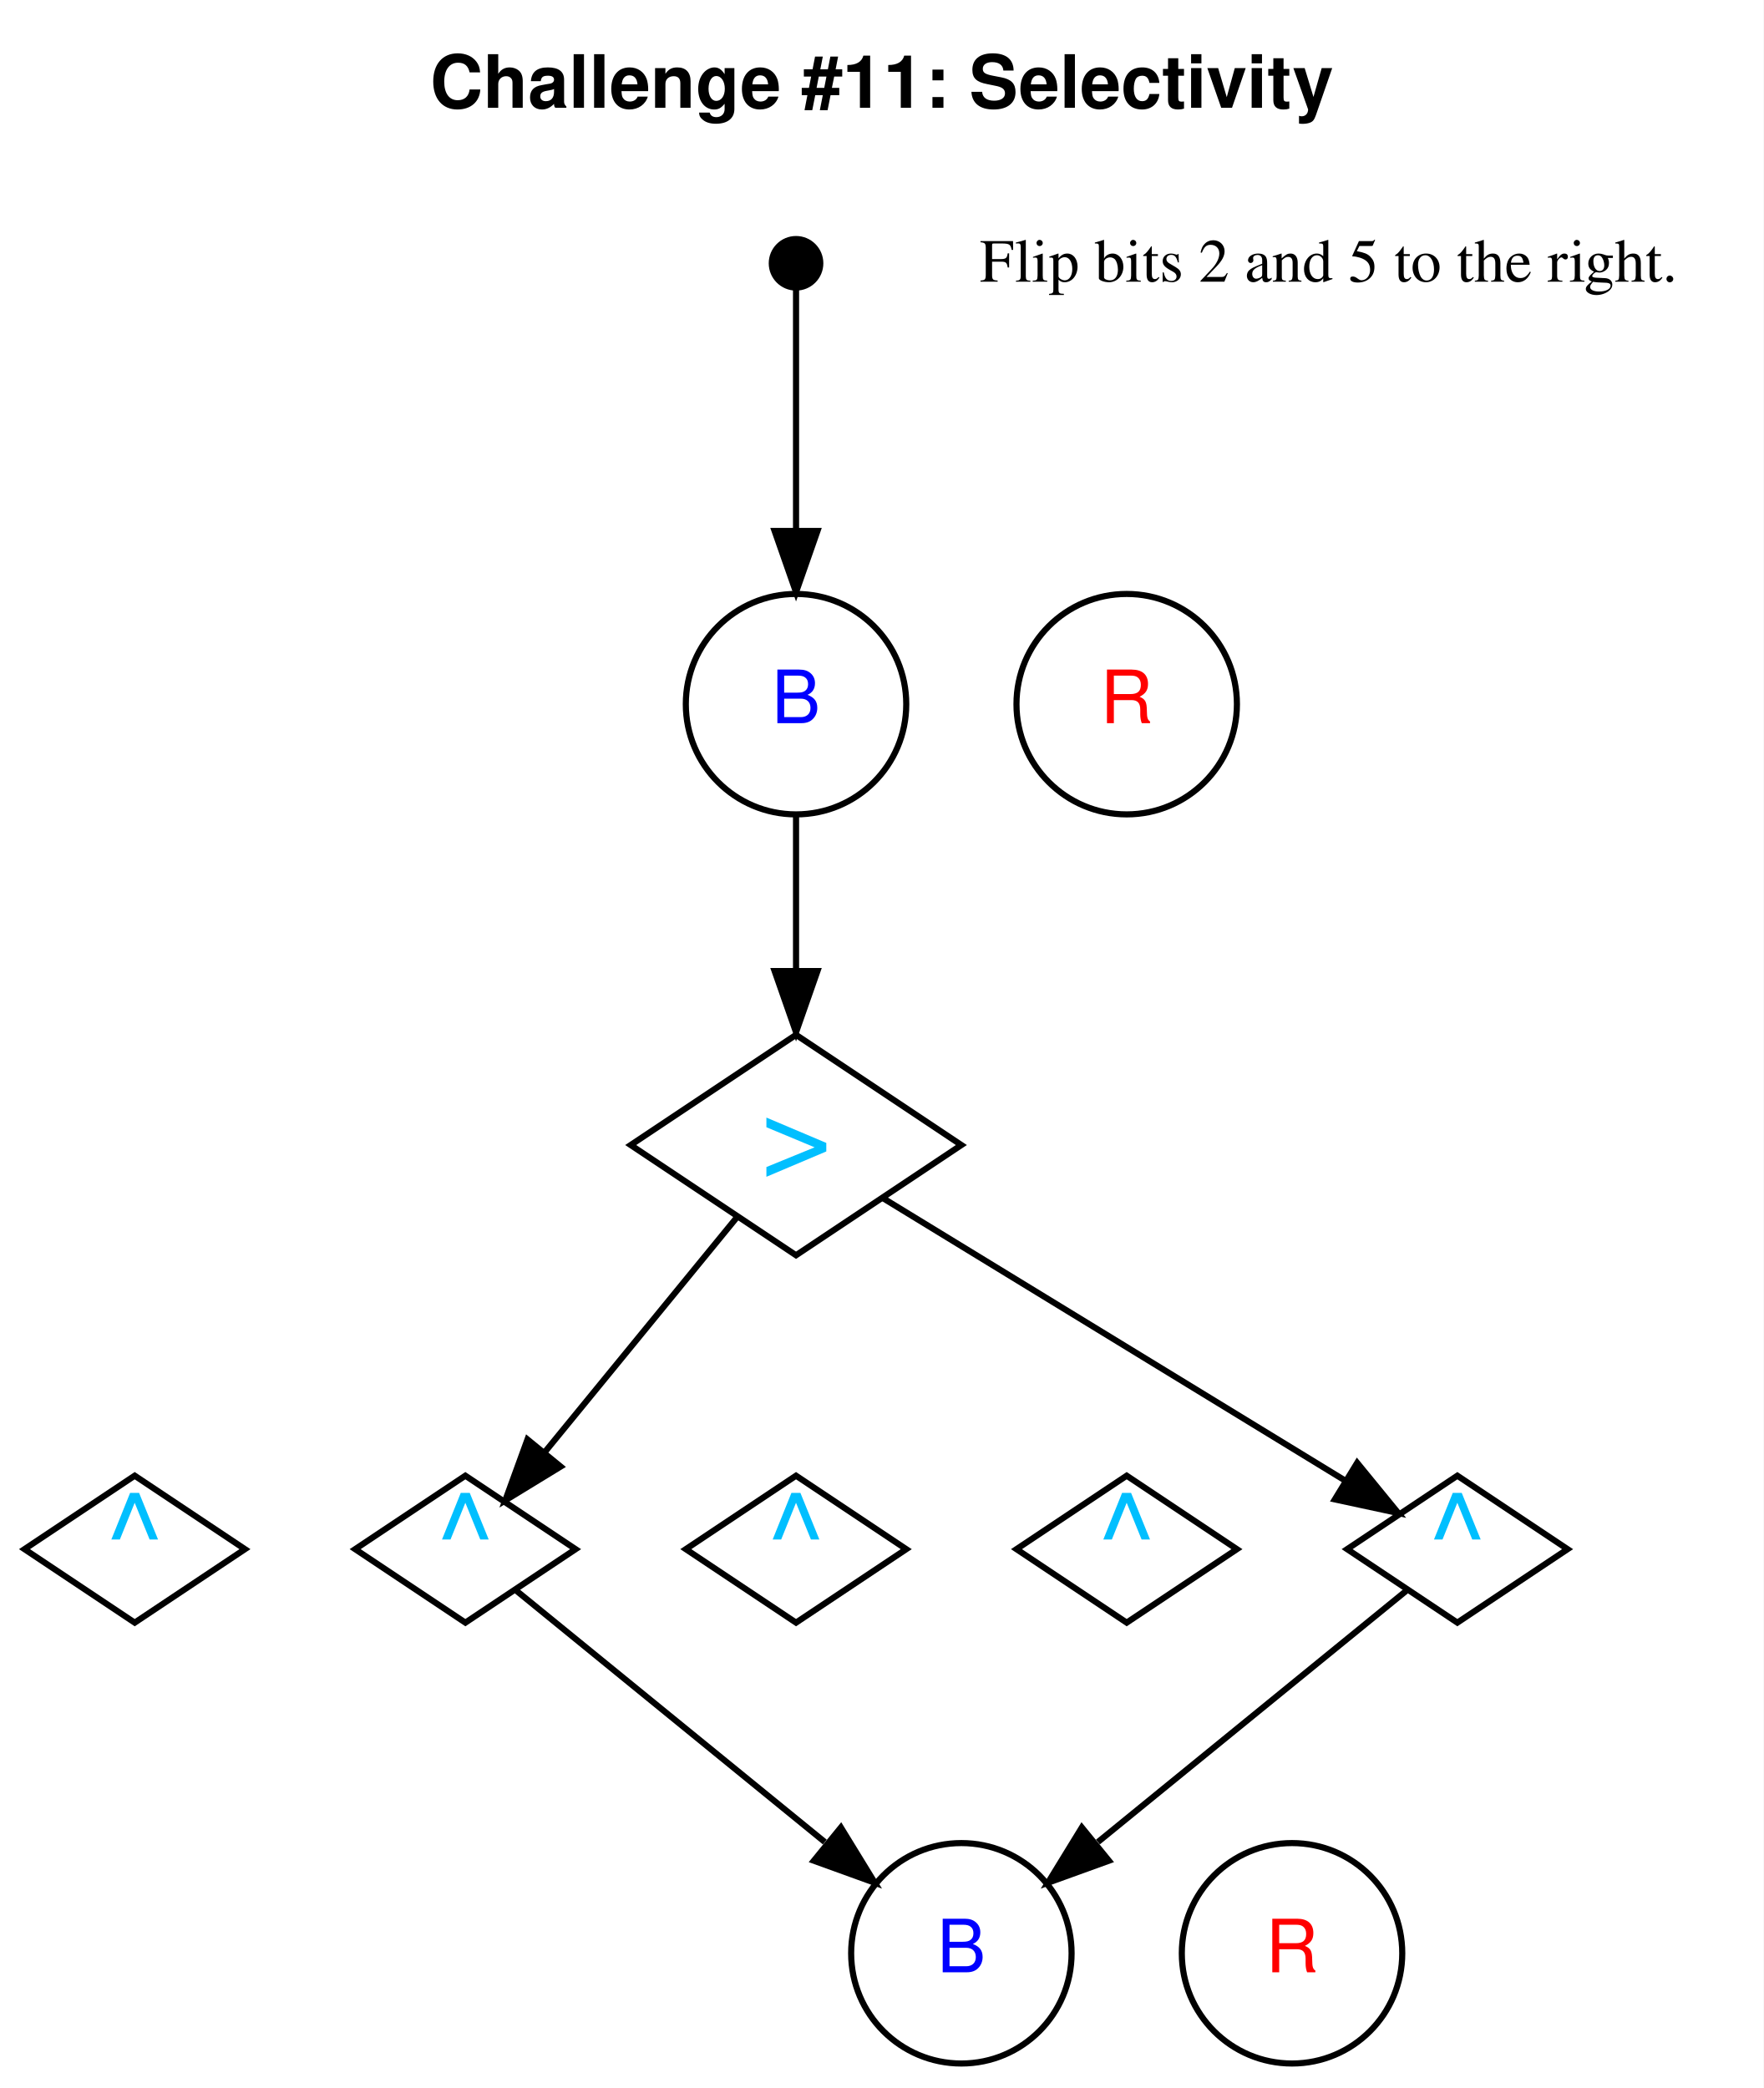
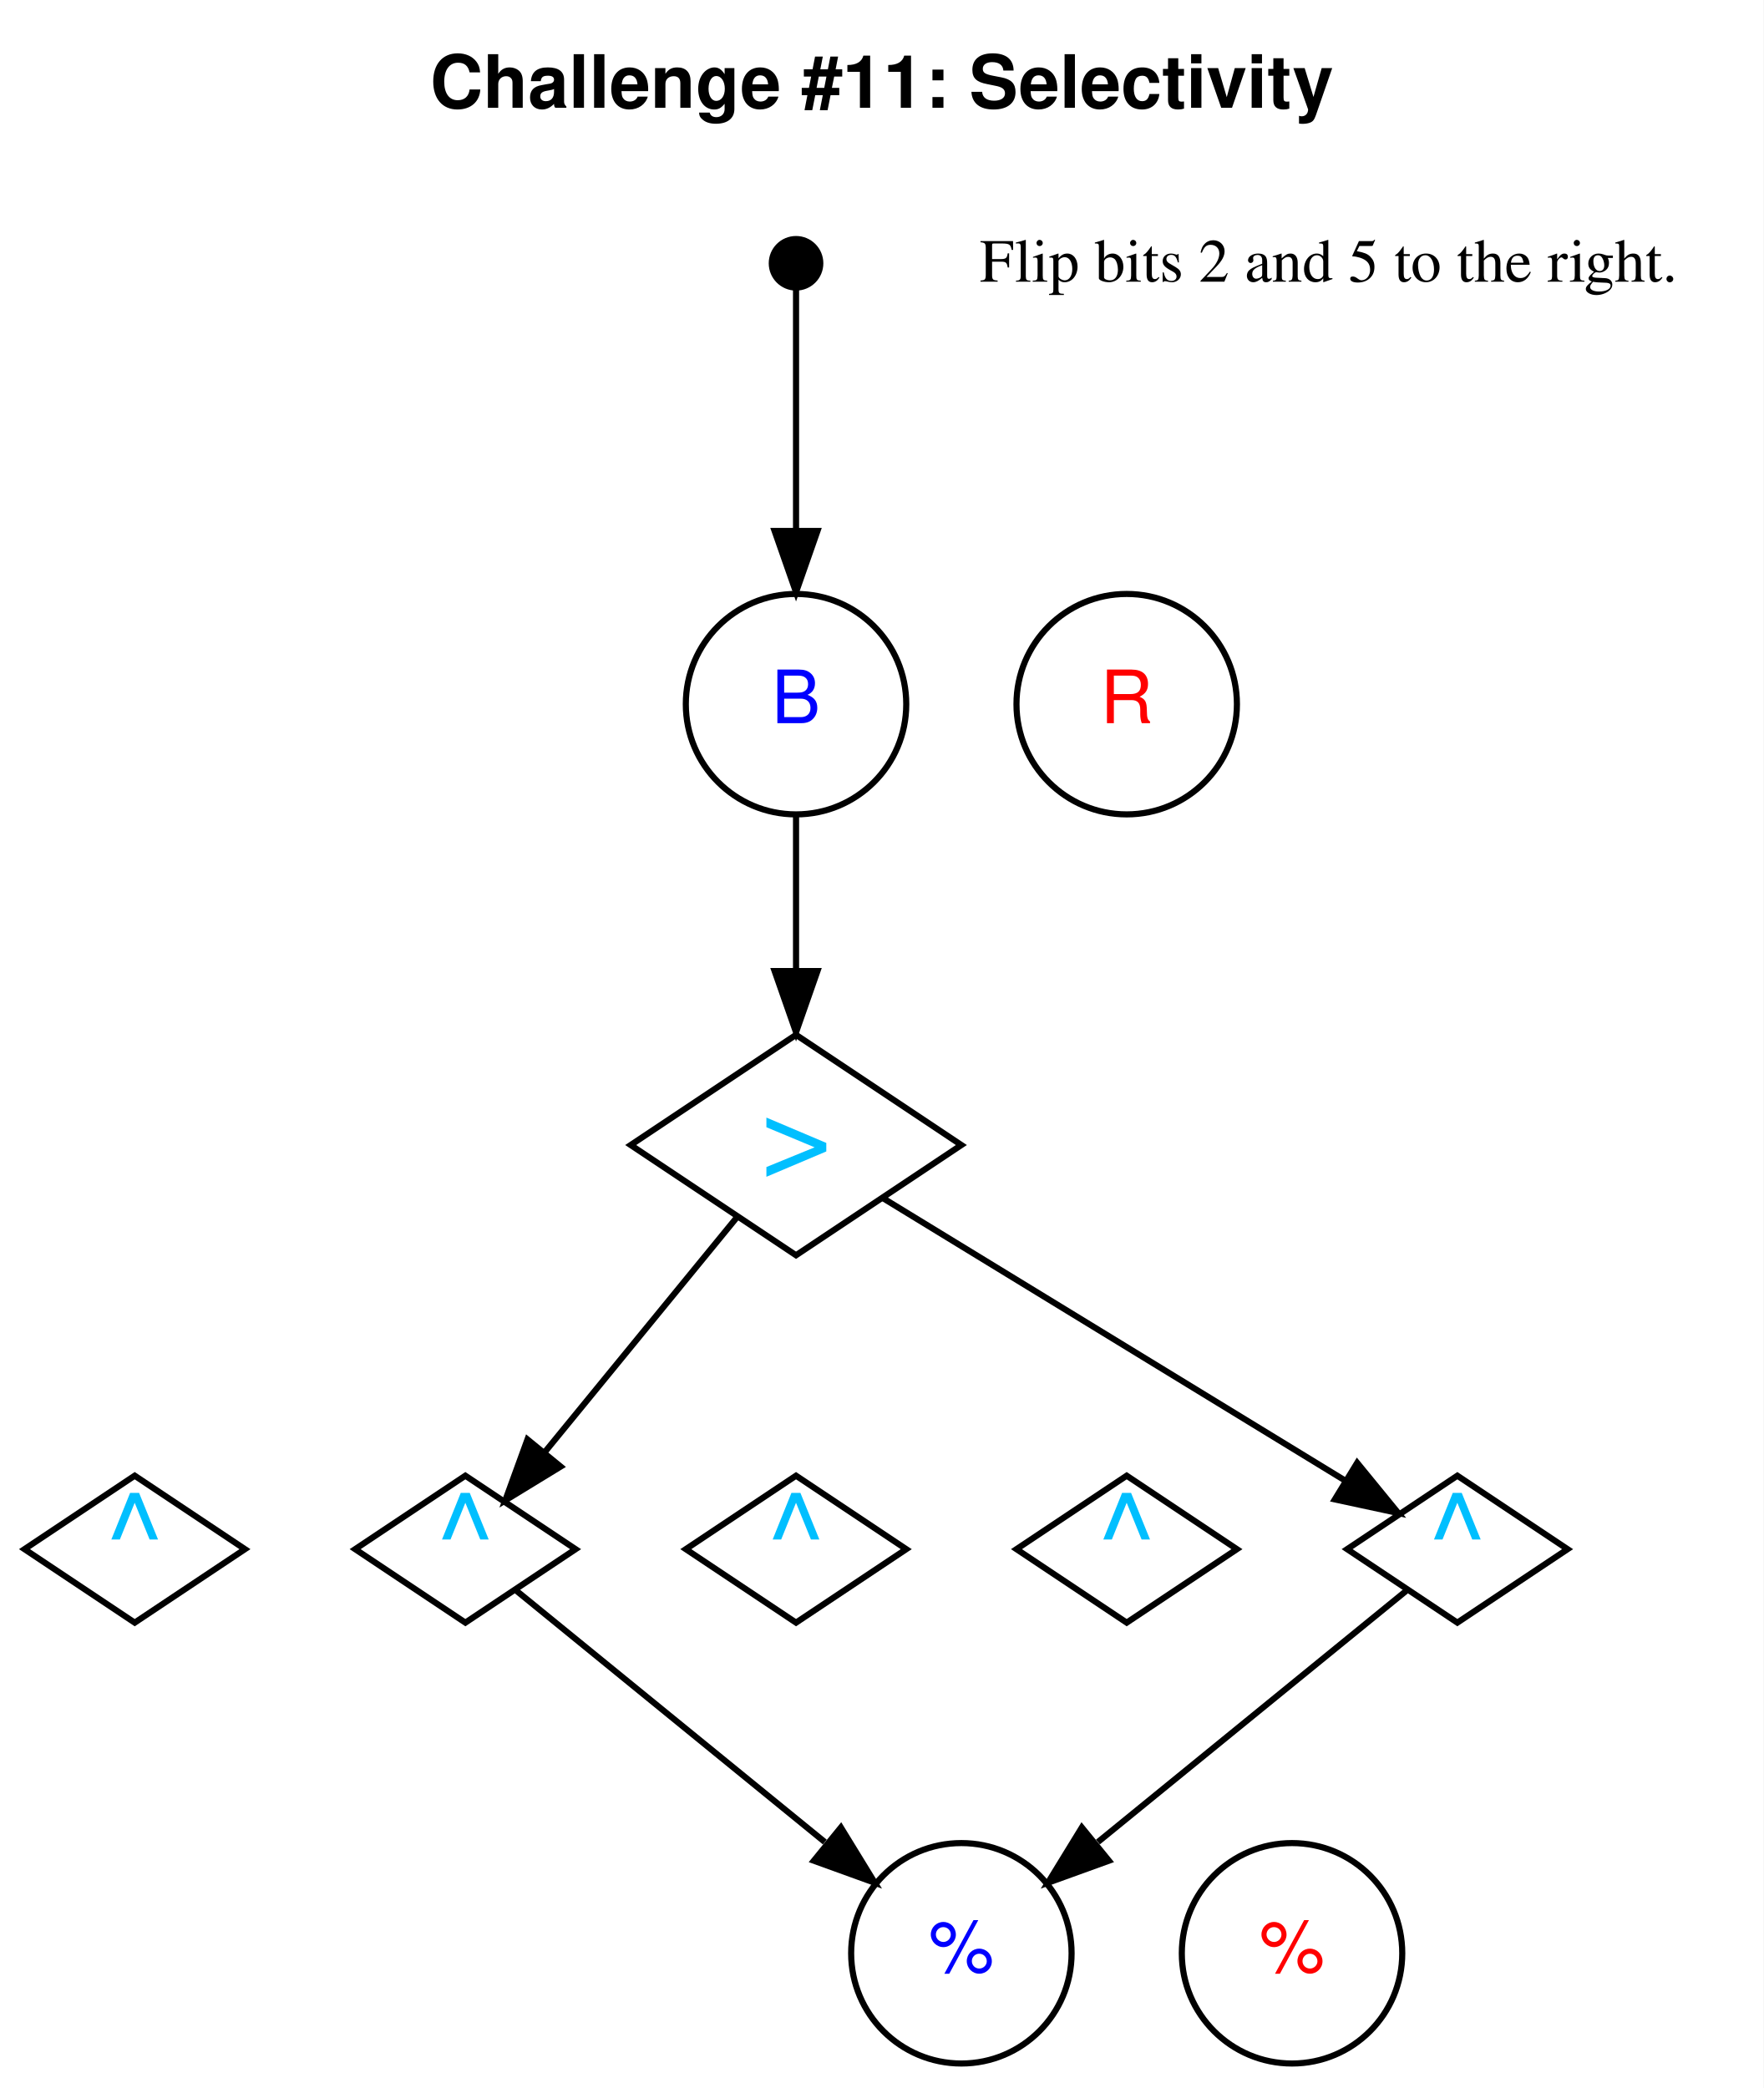
<svg xmlns="http://www.w3.org/2000/svg" width="288pt" height="341pt" viewBox="0.00 0.00 288.00 341.00">
  <g id="graph0" class="graph" transform="scale(1 1) rotate(0) translate(4 337)">
    <polygon fill="#ffffff" stroke="transparent" points="-4,4 -4,-337 284,-337 284,4 -4,4" />
    <text text-anchor="middle" x="140" y="-319.4" font-family="Helvetica,sans-Serif" font-weight="bold" font-size="12.00" fill="#000000">Challenge #11: Selectivity</text>
    <g id="node1" class="node">
      <ellipse fill="#000000" stroke="#000000" cx="126" cy="-294" rx="3.96" ry="3.96" />
    </g>
    <g id="node2" class="node">
      <ellipse fill="none" stroke="#000000" cx="126" cy="-222" rx="18" ry="18" />
      <text text-anchor="middle" x="126" y="-218.9" font-family="Helvetica,sans-Serif" font-size="12.00" fill="#0000ff">B</text>
    </g>
    <g id="edge1" class="edge">
      <path fill="none" stroke="#000000" d="M126,-289.712C126,-282.062 126,-265.472 126,-250.629" />
      <polygon fill="#000000" stroke="#000000" points="129.5,-250.282 126,-240.282 122.5,-250.282 129.5,-250.282" />
    </g>
    <g id="node7" class="node">
      <polygon fill="none" stroke="#000000" points="126,-168 99,-150 126,-132 153,-150 126,-168" />
      <text text-anchor="middle" x="126" y="-145" font-family="Helvetica,sans-Serif" font-size="20.00" fill="#00bfff">&gt;</text>
    </g>
    <g id="edge2" class="edge">
      <path fill="none" stroke="#000000" d="M126,-203.831C126,-196.131 126,-186.974 126,-178.417" />
      <polygon fill="#000000" stroke="#000000" points="129.5,-178.413 126,-168.413 122.5,-178.413 129.5,-178.413" />
    </g>
    <g id="node3" class="node">
      <ellipse fill="none" stroke="#000000" cx="153" cy="-18" rx="18" ry="18" />
-       <text text-anchor="middle" x="153" y="-14.9" font-family="Helvetica,sans-Serif" font-size="12.00" fill="#0000ff">B</text>
+       <text text-anchor="middle" x="153" y="-14.9" font-family="Helvetica,sans-Serif" font-size="12.00" fill="#0000ff">%</text>
    </g>
    <g id="node5" class="node">
      <ellipse fill="none" stroke="#000000" cx="207" cy="-18" rx="18" ry="18" />
-       <text text-anchor="middle" x="207" y="-14.9" font-family="Helvetica,sans-Serif" font-size="12.00" fill="#ff0000">R</text>
+       <text text-anchor="middle" x="207" y="-14.9" font-family="Helvetica,sans-Serif" font-size="12.00" fill="#ff0000">%</text>
    </g>
    <g id="node4" class="node">
      <ellipse fill="none" stroke="#000000" cx="180" cy="-222" rx="18" ry="18" />
      <text text-anchor="middle" x="180" y="-218.9" font-family="Helvetica,sans-Serif" font-size="12.00" fill="#ff0000">R</text>
    </g>
    <g id="node6" class="node">
      <text text-anchor="start" x="156" y="-291" font-family="Times" font-size="10.00" fill="#000000">Flip bits 2 and 5 to the right.</text>
    </g>
    <g id="node8" class="node">
      <polygon fill="none" stroke="#000000" points="18,-96 0,-84 18,-72 36,-84 18,-96" />
      <text text-anchor="middle" x="18" y="-79" font-family="Helvetica,sans-Serif" font-size="20.00" fill="#00bfff">^</text>
    </g>
    <g id="node9" class="node">
      <polygon fill="none" stroke="#000000" points="72,-96 54,-84 72,-72 90,-84 72,-96" />
      <text text-anchor="middle" x="72" y="-79" font-family="Helvetica,sans-Serif" font-size="20.00" fill="#00bfff">^</text>
    </g>
    <g id="edge4" class="edge">
      <path fill="none" stroke="#000000" d="M116.346,-138.201C107.558,-127.46 94.518,-111.522 84.851,-99.707" />
      <polygon fill="#000000" stroke="#000000" points="87.558,-97.489 78.517,-91.965 82.141,-101.921 87.558,-97.489" />
    </g>
    <g id="node10" class="node">
      <polygon fill="none" stroke="#000000" points="126,-96 108,-84 126,-72 144,-84 126,-96" />
      <text text-anchor="middle" x="126" y="-79" font-family="Helvetica,sans-Serif" font-size="20.00" fill="#00bfff">^</text>
    </g>
    <g id="node11" class="node">
      <polygon fill="none" stroke="#000000" points="180,-96 162,-84 180,-72 198,-84 180,-96" />
      <text text-anchor="middle" x="180" y="-79" font-family="Helvetica,sans-Serif" font-size="20.00" fill="#00bfff">^</text>
    </g>
    <g id="node12" class="node">
      <polygon fill="none" stroke="#000000" points="234,-96 216,-84 234,-72 252,-84 234,-96" />
      <text text-anchor="middle" x="234" y="-79" font-family="Helvetica,sans-Serif" font-size="20.00" fill="#00bfff">^</text>
    </g>
    <g id="edge7" class="edge">
      <path fill="none" stroke="#000000" d="M140.119,-141.372C159.457,-129.554 194.21,-108.316 215.576,-95.259" />
      <polygon fill="#000000" stroke="#000000" points="217.64,-98.1 224.347,-89.899 213.989,-92.127 217.64,-98.1" />
    </g>
    <g id="edge8" class="edge">
      <path fill="none" stroke="#000000" d="M80.363,-77.185C92.135,-67.594 114.017,-49.764 130.698,-36.172" />
      <polygon fill="#000000" stroke="#000000" points="133.325,-38.547 138.866,-29.516 128.903,-33.12 133.325,-38.547" />
    </g>
    <g id="edge9" class="edge">
      <path fill="none" stroke="#000000" d="M225.637,-77.185C213.865,-67.594 191.983,-49.764 175.302,-36.172" />
      <polygon fill="#000000" stroke="#000000" points="177.097,-33.12 167.134,-29.516 172.675,-38.547 177.097,-33.12" />
    </g>
  </g>
</svg>
